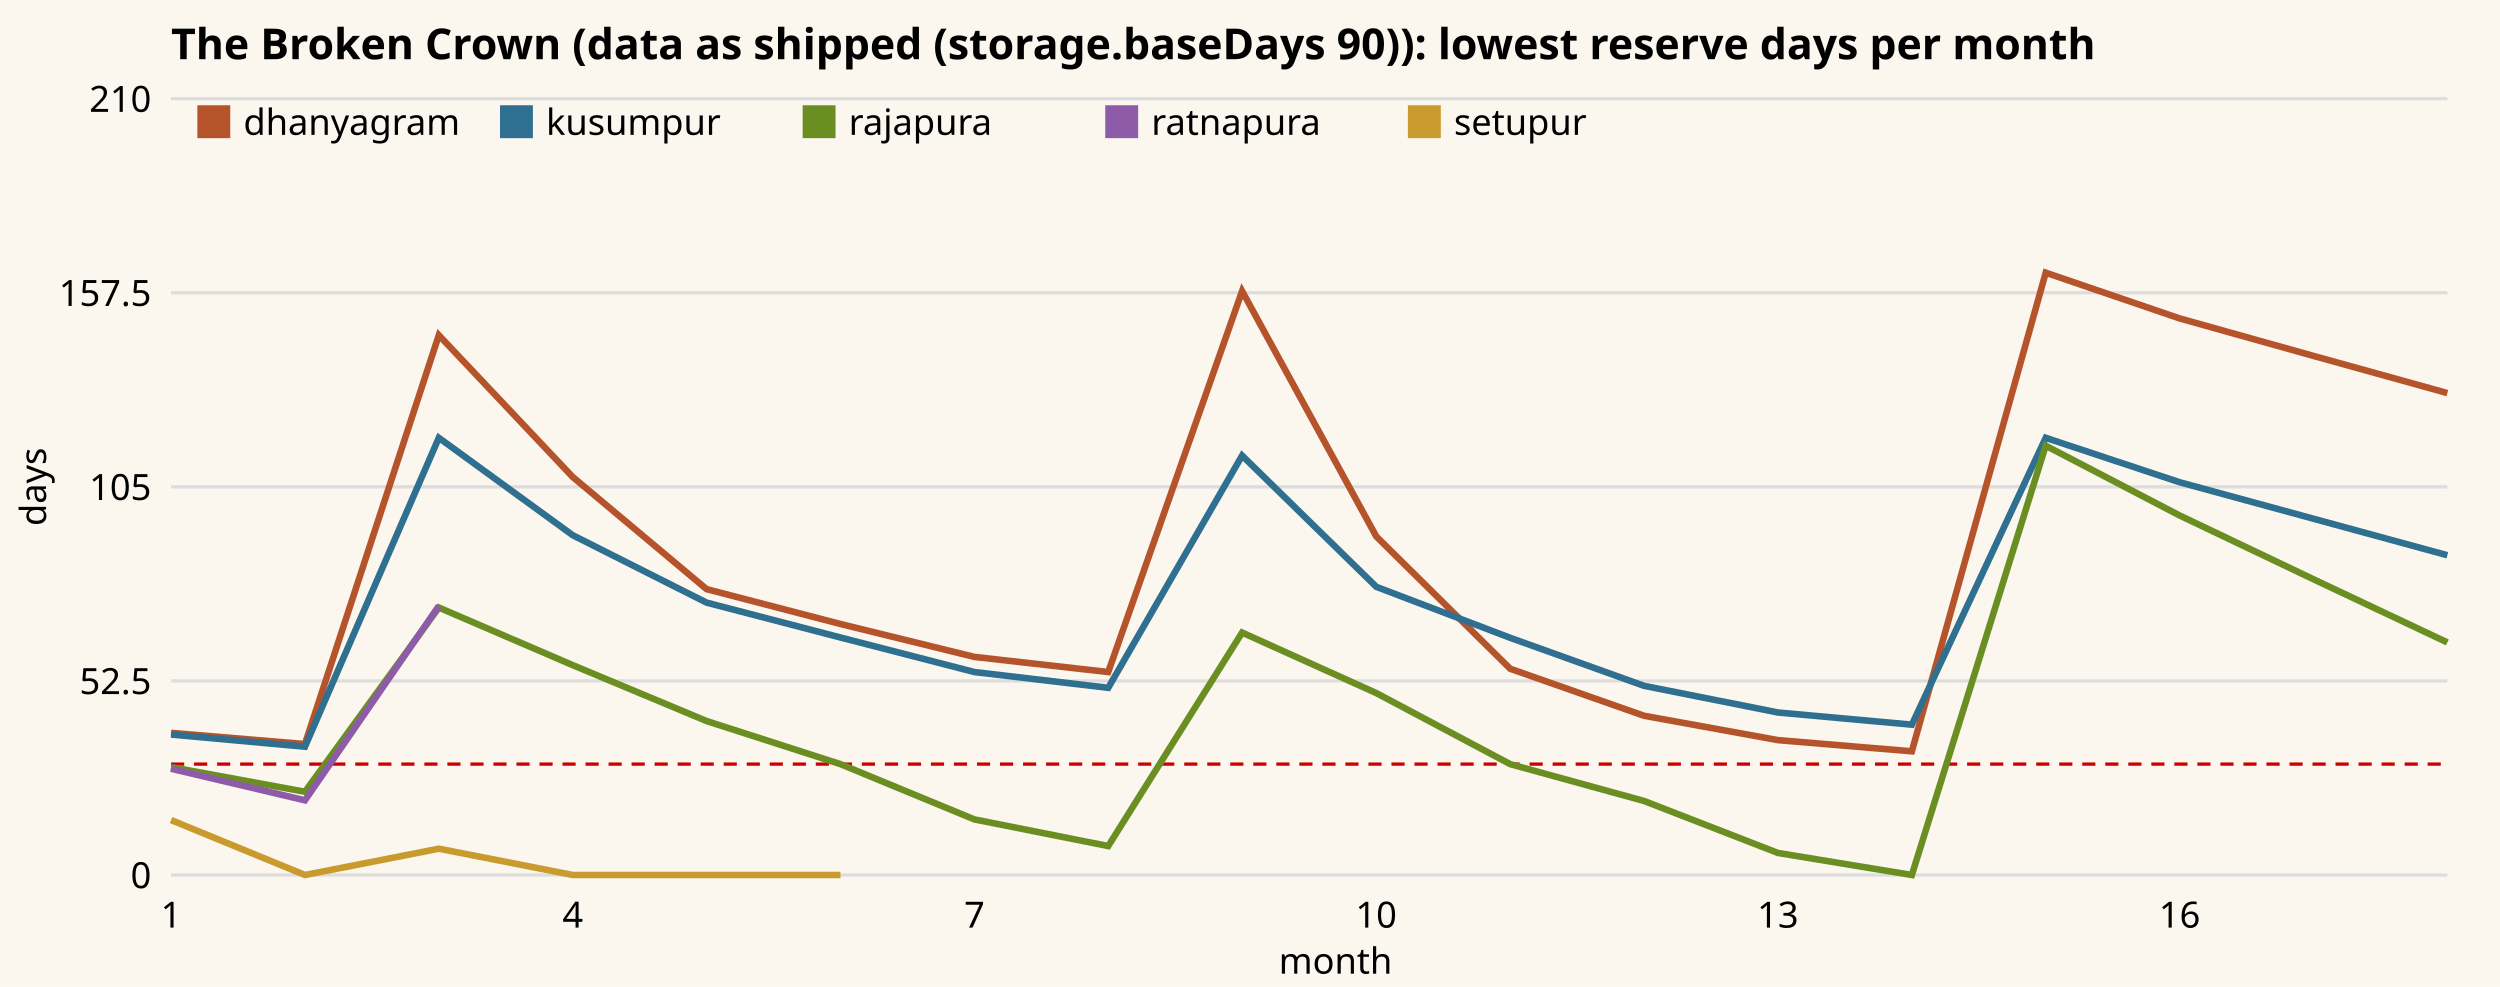
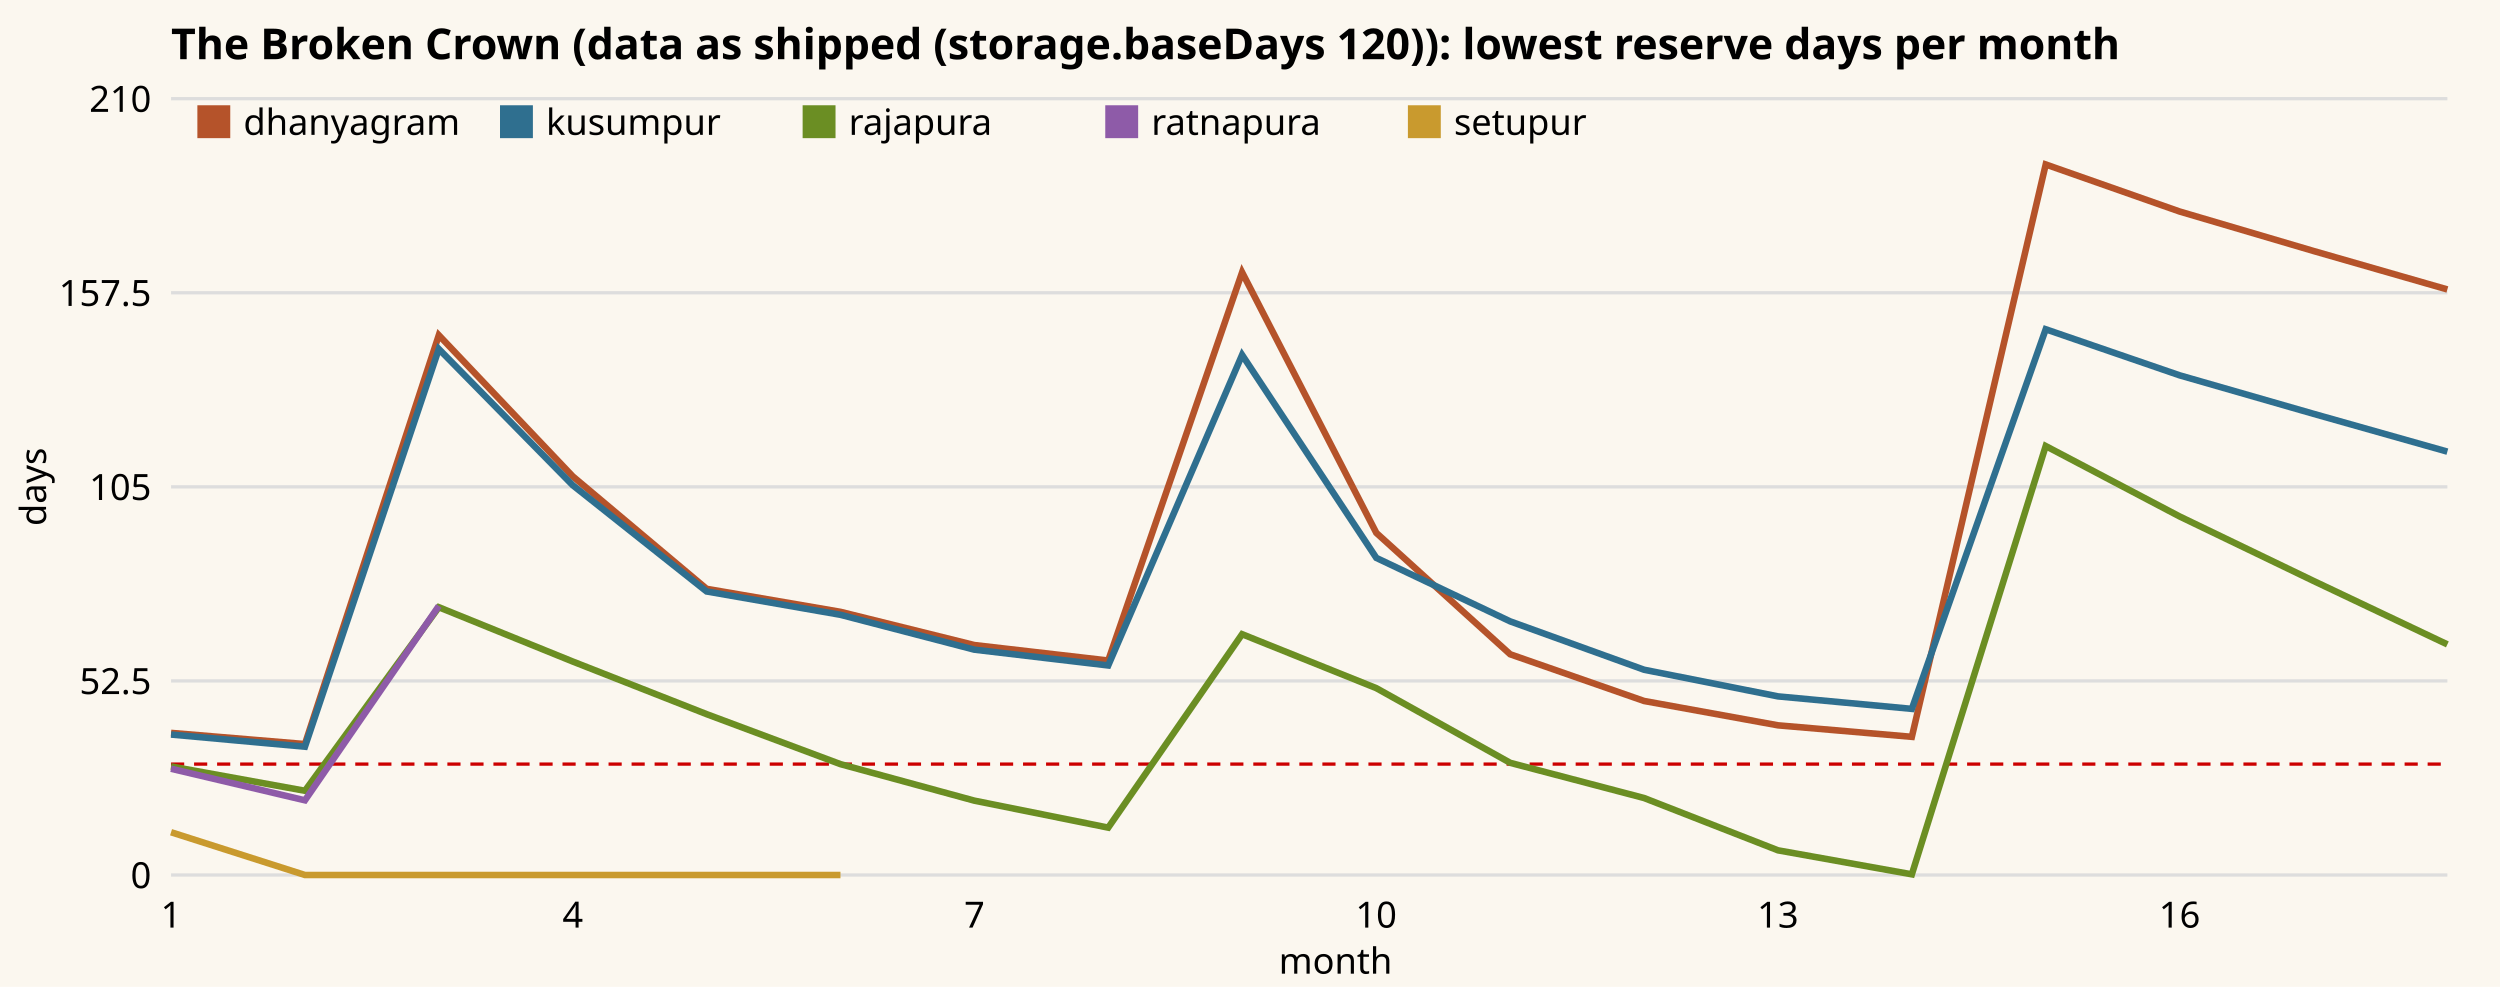
<svg xmlns="http://www.w3.org/2000/svg" width="760" height="300" viewBox="0 0 760 300" font-family="sans-serif" font-size="11">
  <rect width="760" height="300" fill="#fbf7ef" />
-   <text x="52" y="18" font-size="13" font-weight="bold">The Broken Crown (data as shipped (storage.baseDays 90)): lowest reserve days per month</text>
+   <text x="52" y="18" font-size="13" font-weight="bold">The Broken Crown (data as shipped (storage.baseDays 120)): lowest reserve days per month</text>
  <line x1="52" x2="744" y1="266" y2="266" stroke="#ddd" />
  <text x="46" y="270" text-anchor="end">0</text>
  <line x1="52" x2="744" y1="207" y2="207" stroke="#ddd" />
  <text x="46" y="211" text-anchor="end">52.5</text>
  <line x1="52" x2="744" y1="148" y2="148" stroke="#ddd" />
  <text x="46" y="152" text-anchor="end">105</text>
  <line x1="52" x2="744" y1="89" y2="89" stroke="#ddd" />
  <text x="46" y="93" text-anchor="end">157.5</text>
  <line x1="52" x2="744" y1="30" y2="30" stroke="#ddd" />
  <text x="46" y="34" text-anchor="end">210</text>
  <line x1="52" x2="744" y1="232.286" y2="232.286" stroke="#c00" stroke-dasharray="4 3" />
  <text x="52" y="282" text-anchor="middle">1</text>
  <text x="174.118" y="282" text-anchor="middle">4</text>
  <text x="296.235" y="282" text-anchor="middle">7</text>
  <text x="418.353" y="282" text-anchor="middle">10</text>
  <text x="540.471" y="282" text-anchor="middle">13</text>
  <text x="662.588" y="282" text-anchor="middle">16</text>
  <text x="406" y="296" text-anchor="middle">month</text>
  <text x="14" y="148" text-anchor="middle" transform="rotate(-90 14 148)">days</text>
-   <polyline fill="none" stroke="#b5532a" stroke-width="2" points="52.0,222.8 92.7,226.2 133.4,101.9 174.1,145.0 214.8,179.1 255.5,189.7 296.2,199.7 336.9,204.3 377.6,88.5 418.4,163.1 459.1,203.3 499.8,217.6 540.5,225.0 581.2,228.4 621.9,82.9 662.6,96.8 703.3,108.2 744.0,119.5" />
+   <polyline fill="none" stroke="#b5532a" stroke-width="2" points="52.0,222.8 92.7,226.2 133.4,101.9 174.1,144.8 214.8,179.0 255.5,186.0 296.2,196.1 336.9,200.8 377.6,82.8 418.4,162.0 459.1,198.9 499.8,213.1 540.5,220.5 581.2,224.0 621.9,50.0 662.6,64.3 703.3,76.3 744.0,88.0" />
  <rect x="60" y="32" width="10" height="10" fill="#b5532a" />
  <text x="74" y="41">dhanyagram</text>
-   <polyline fill="none" stroke="#2f6f8f" stroke-width="2" points="52.0,223.3 92.7,227.0 133.4,133.1 174.1,162.7 214.8,183.2 255.5,193.8 296.2,204.3 336.9,209.1 377.6,138.5 418.4,178.4 459.1,193.9 499.8,208.5 540.5,216.6 581.2,220.3 621.9,133.1 662.6,146.6 703.3,157.7 744.0,168.8" />
+   <polyline fill="none" stroke="#2f6f8f" stroke-width="2" points="52.0,223.3 92.7,227.0 133.4,106.1 174.1,147.5 214.8,179.8 255.5,186.9 296.2,197.5 336.9,202.3 377.6,107.9 418.4,169.6 459.1,188.9 499.8,203.6 540.5,211.7 581.2,215.5 621.9,100.1 662.6,114.1 703.3,125.8 744.0,137.3" />
  <rect x="152" y="32" width="10" height="10" fill="#2f6f8f" />
  <text x="166" y="41">kusumpur</text>
-   <polyline fill="none" stroke="#6b8e23" stroke-width="2" points="52.0,233.2 92.7,240.7 133.4,184.7 174.1,202.2 214.8,219.2 255.5,232.3 296.2,249.1 336.9,257.2 377.6,192.3 418.4,210.7 459.1,232.3 499.8,243.5 540.5,259.3 581.2,266.0 621.9,135.5 662.6,156.7 703.3,176.1 744.0,195.3" />
+   <polyline fill="none" stroke="#6b8e23" stroke-width="2" points="52.0,233.0 92.7,240.4 133.4,184.6 174.1,201.1 214.8,217.1 255.5,232.3 296.2,243.4 336.9,251.6 377.6,192.8 418.4,209.2 459.1,231.9 499.8,242.6 540.5,258.5 581.2,265.8 621.9,135.6 662.6,157.0 703.3,176.6 744.0,195.9" />
  <rect x="244" y="32" width="10" height="10" fill="#6b8e23" />
  <text x="258" y="41">rajapura</text>
  <polyline fill="none" stroke="#8e5ba8" stroke-width="2" points="52.0,233.7 92.7,243.3 133.4,184.2" />
  <rect x="336" y="32" width="10" height="10" fill="#8e5ba8" />
  <text x="350" y="41">ratnapura</text>
-   <polyline fill="none" stroke="#c99a2e" stroke-width="2" points="52.0,249.3 92.7,266.0 133.4,258.0 174.1,266.0 214.8,266.0 255.5,266.0" />
+   <polyline fill="none" stroke="#c99a2e" stroke-width="2" points="52.0,253.0 92.7,266.0 133.4,266.0 174.1,266.0 214.8,266.0 255.5,266.0" />
  <rect x="428" y="32" width="10" height="10" fill="#c99a2e" />
  <text x="442" y="41">setupur</text>
</svg>
